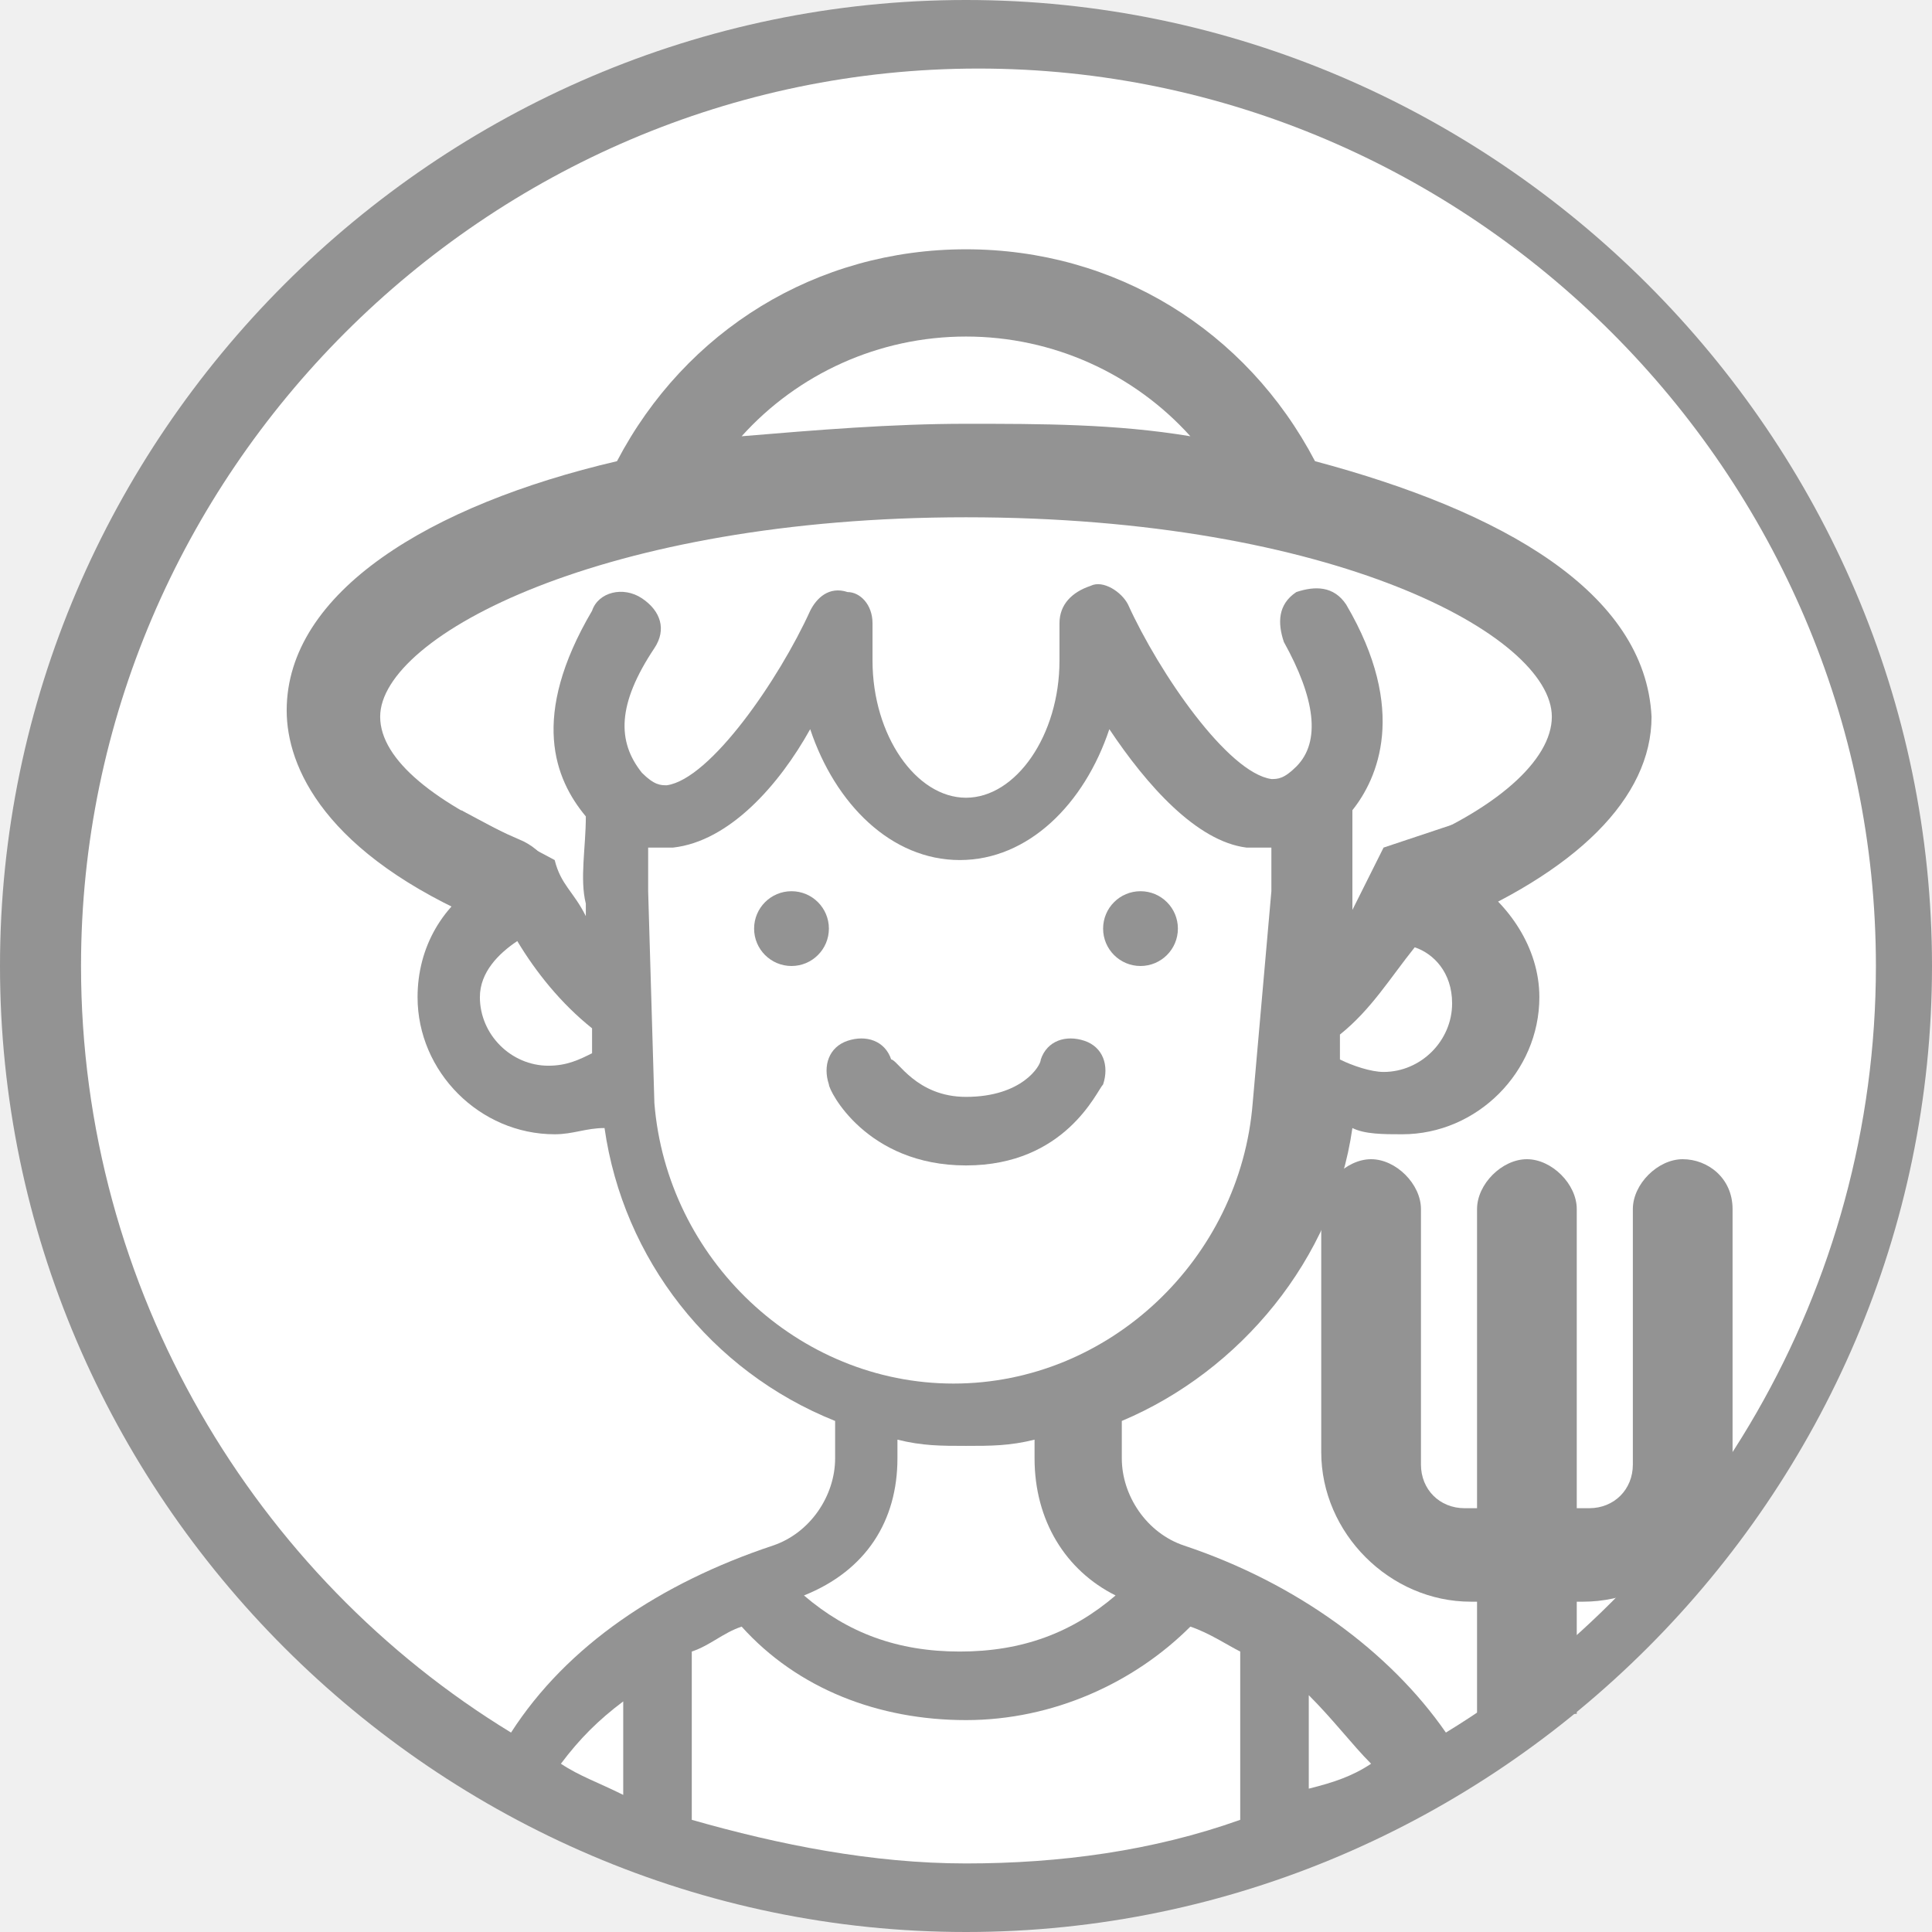
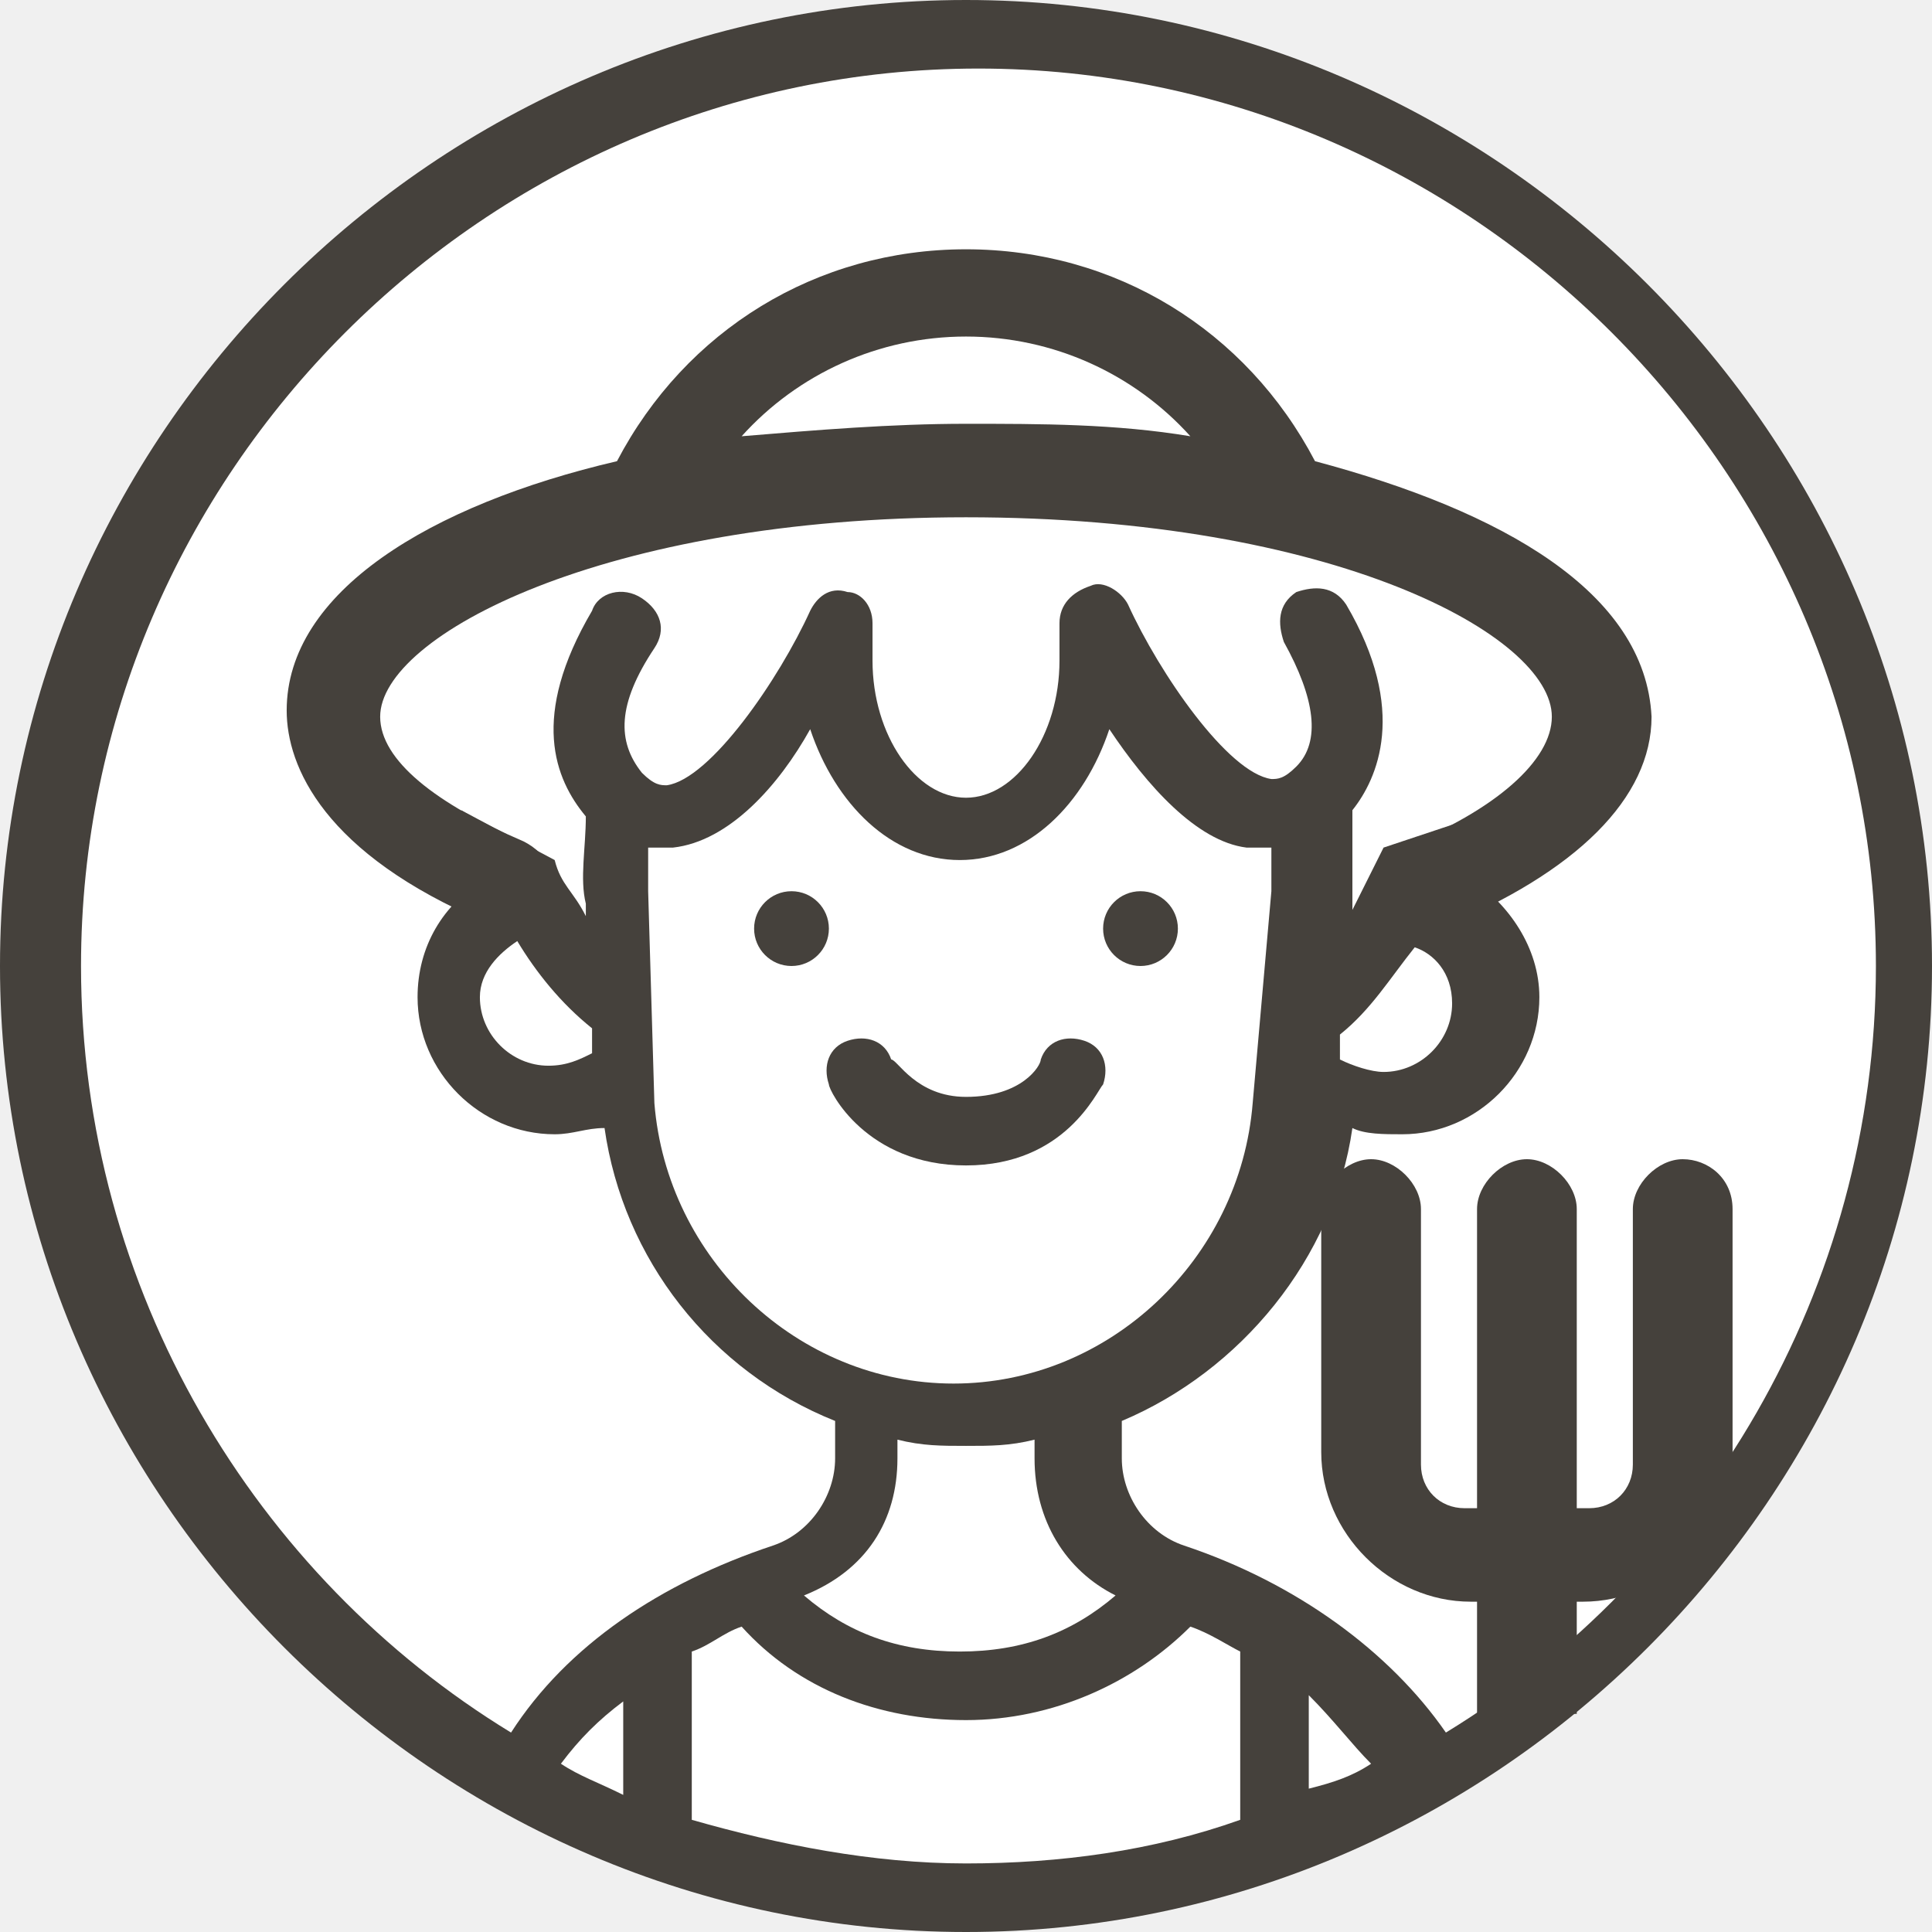
<svg xmlns="http://www.w3.org/2000/svg" version="1.1" x="0px" y="0px" viewBox="0 0 31 31" style="enable-background:new 0 0 31 31;" xml:space="preserve">
  <style type="text/css">
	.st0{display:none;}
	.st1{display:inline;fill:#45413C;}
	.st2{display:inline;}
	.st3{fill:none;stroke:#45413C;stroke-width:18;stroke-linecap:round;stroke-linejoin:round;}
- 	.st4{fill:#939393;}
+ 	.st4{fill:#45413C;}
	.st5{fill:#FFFFFF;}
	.st6{display:none;fill:#45413C;}
</style>
  <g id="avatar17" class="st0">
    <path class="st1" d="M12.1-174.2c-105.4,0-191.1,85.7-191.1,191.1s85.7,191.1,191.1,191.1s191.1-85.7,191.1-191.1   S117.5-174.2,12.1-174.2z M-68.1,175.2c3.2-4.6,7.2-8.9,11.9-12.8v18.4C-60.2,179-64.2,177.2-68.1,175.2z M-42.5,185.8v-32.7   c3.3-1.8,6.7-3.5,10.3-5c11.6,12.1,27.4,19,44.3,19s32.7-6.9,44.3-19c3.6,1.5,7,3.2,10.3,5v32.7c-17.2,5.6-35.6,8.6-54.6,8.6   S-25.3,191.4-42.5,185.8z M-76.5,11.8c4,6.2,8.8,12,14.4,17.3l0.4,5.5c-2.3,1.8-5.2,2.8-8.2,2.8c-7.5,0-13.7-6.1-13.7-13.7   C-83.5,18.7-80.7,14.2-76.5,11.8L-76.5,11.8z M107.7,23.7c0,7.5-6.1,13.7-13.7,13.7c-3,0-5.8-1-8.2-2.8l0.4-5.5   c5.6-5.3,10.3-11.1,14.3-17.2C104.8,14.3,107.7,18.8,107.7,23.7L107.7,23.7z M88,6.2l0.2-2.6c0.4-5,0.2-11.1-0.3-17.3   c5.4-6.4,11.1-19.5-1.4-40.2c-2-3.2-6.2-4.2-9.4-2.3c-3.2,2-4.3,6.2-2.3,9.4c6.6,10.9,7.3,19.3,2.1,24.9c-2.3,2.4-3.9,2.5-5.2,2.4   C62.9-20.9,50-40.7,43.7-54.2c-1.3-2.9-4.5-4.5-7.7-3.8c-3.1,0.7-5.4,3.5-5.4,6.7v6.8c0,14.8-8.5,27.3-18.6,27.3   S-6.5-29.7-6.5-44.5l0-0.8c-0.1-1.9,0-1.6,0-2.9v-3.1c0-3.2-2.2-6-5.4-6.7c-3.2-0.7-6.3,0.9-7.7,3.8c-6.3,13.6-19.2,33.3-28.1,34.7   c-1.3,0.2-2.9,0.1-5.2-2.4c-5.2-5.6-4.5-14,2.2-25c2-3.2,0.9-7.4-2.3-9.4c-3.2-2-7.4-0.9-9.4,2.3c-12.6,20.7-6.9,33.8-1.5,40.3   c-0.6,6.2-0.7,12.3-0.3,17.3l0.2,2.6c-8.3-12.1-12.8-26-12.8-40.5c0-43.3,39.8-78.5,88.7-78.5s88.7,35.2,88.7,78.5   C100.8-19.8,96.3-5.9,88,6.2L88,6.2z M-50.4,2.5C-50.6,0-50.7-2.9-50.6-6c1.9,0.2,3.6,0.2,5.1-0.1c10.7-1.7,20.5-12.8,27.6-23.4   C-13.1-14.3-1.5-3.6,12.1-3.6S37.3-14.3,42-29.4C49.1-18.8,58.9-7.7,69.6-6c1.5,0.2,3.2,0.3,5.1,0.1c0.1,3.1,0.1,6-0.1,8.5   l-3.2,41.4c-2.4,30.8-28.4,55-59.3,55s-57-24.1-59.3-55L-50.4,2.5z M-1.6,114.9v-3.8c4.4,0.9,9,1.3,13.7,1.3s9.2-0.5,13.7-1.3v3.8   c0,11.7,6.5,22.2,16.6,27.7c-8.5,6.9-19.1,10.8-30.2,10.8s-21.8-3.9-30.2-10.8C-8,137.1-1.6,126.7-1.6,114.9z M92.3,175.2   c-3.9,2-7.9,3.9-11.9,5.5v-18.4C85,166.3,89.1,170.6,92.3,175.2z M104.2,168.6c-10.7-16.2-29.2-29.3-51.9-36.4   c-7.7-2.4-12.9-9.3-12.9-17.2v-7.8c23.7-9.7,41.5-31.5,45.1-57.9c3,1.1,6.2,1.8,9.5,1.8c15.1,0,27.3-12.3,27.3-27.3   c0-10-5.6-19.1-14.1-23.8c4.8-10.7,7.3-22.3,7.3-34.2c0-50.8-45.9-92.2-102.4-92.2S-90.3-85.1-90.3-34.3c0,11.9,2.5,23.5,7.3,34.2   c-8.5,4.7-14.1,13.7-14.1,23.8c0,15.1,12.2,27.3,27.3,27.3c3.3,0,6.5-0.7,9.5-1.8c3.6,26.4,21.4,48.2,45.1,57.9v7.8   c0,7.9-5.2,14.8-12.9,17.2c-22.7,7.1-41.2,20.2-51.9,36.4c-51.2-31.2-85.4-87.5-85.4-151.7c0-97.9,79.6-177.5,177.5-177.5   S189.6-81,189.6,16.9C189.6,81.1,155.4,137.4,104.2,168.6L104.2,168.6z" />
    <path class="st1" d="M-14.7,40.1c0.3,0.7,7.1,16,26.8,16s26.5-15.4,26.8-16c1.5-3.4-0.1-7.4-3.5-8.9c-3.4-1.5-7.4,0-9,3.4   c-0.4,0.8-4,7.9-14.2,7.9c-10.2,0-13.8-7-14.2-7.9c-1.5-3.4-5.5-5-8.9-3.5C-14.6,32.6-16.2,36.6-14.7,40.1L-14.7,40.1z" />
  </g>
  <g id="avatar17_拷貝">
</g>
  <g id="圖層_3">
    <g>
      <path class="st4" d="M15.5,0C7,0,0,7,0,15.5S7,31,15.5,31S31,24,31,15.5S24,0,15.5,0z" />
      <g>
        <path class="st5" d="M9,28.3c0.3-0.4,0.6-0.7,1-1v1.5C9.6,28.6,9.3,28.5,9,28.3z" />
        <path class="st5" d="M11.1,29.2v-2.7c0.3-0.1,0.5-0.3,0.8-0.4c0.9,1,2.2,1.5,3.6,1.5s2.7-0.6,3.6-1.5c0.3,0.1,0.6,0.3,0.8,0.4     v2.7c-1.4,0.5-2.9,0.7-4.4,0.7S12.5,29.6,11.1,29.2z" />
        <path class="st5" d="M8.3,15.1c0.3,0.5,0.7,1,1.2,1.4l0,0.4c-0.2,0.1-0.4,0.2-0.7,0.2c-0.6,0-1.1-0.5-1.1-1.1     C7.7,15.6,8,15.3,8.3,15.1L8.3,15.1z" />
        <path class="st5" d="M23.3,16.1c0,0.6-0.5,1.1-1.1,1.1c-0.2,0-0.5-0.1-0.7-0.2l0-0.4c0.5-0.4,0.8-0.9,1.2-1.4     C23,15.3,23.3,15.6,23.3,16.1L23.3,16.1z" />
        <path class="st5" d="M10.4,14.3c0-0.2,0-0.4,0-0.7c0.2,0,0.3,0,0.4,0c0.9-0.1,1.7-1,2.2-1.9c0.4,1.2,1.3,2.1,2.4,2.1     s2-0.9,2.4-2.1c0.6,0.9,1.4,1.8,2.2,1.9c0.1,0,0.3,0,0.4,0c0,0.2,0,0.5,0,0.7l-0.3,3.4c-0.2,2.5-2.3,4.5-4.8,4.5s-4.6-2-4.8-4.5     L10.4,14.3z" />
        <path class="st5" d="M14.4,23.4v-0.3c0.4,0.1,0.7,0.1,1.1,0.1s0.7,0,1.1-0.1v0.3c0,1,0.5,1.8,1.3,2.2c-0.7,0.6-1.5,0.9-2.5,0.9     s-1.8-0.3-2.5-0.9C13.9,25.2,14.4,24.4,14.4,23.4z" />
        <path class="st5" d="M22,28.3c-0.3,0.2-0.6,0.3-1,0.4v-1.5C21.4,27.6,21.7,28,22,28.3z" />
        <path class="st5" d="M22.2,13.6c-0.2,0.4-0.3,0.6-0.5,1v0l0-0.2c0-0.4,0-0.9,0-1.4c0.4-0.5,0.9-1.6-0.1-3.3     c-0.2-0.3-0.5-0.3-0.8-0.2c-0.3,0.2-0.3,0.5-0.2,0.8c0.5,0.9,0.6,1.6,0.2,2c-0.2,0.2-0.3,0.2-0.4,0.2c-0.7-0.1-1.8-1.7-2.3-2.8     c-0.1-0.2-0.4-0.4-0.6-0.3C17.2,9.5,17,9.7,17,10v0.6c0,1.2-0.7,2.2-1.5,2.2s-1.5-1-1.5-2.2l0-0.1c0-0.2,0-0.1,0-0.2V10     c0-0.3-0.2-0.5-0.4-0.5c-0.3-0.1-0.5,0.1-0.6,0.3c-0.5,1.1-1.6,2.7-2.3,2.8c-0.1,0-0.2,0-0.4-0.2c-0.4-0.5-0.4-1.1,0.2-2     c0.2-0.3,0.1-0.6-0.2-0.8C10,9.4,9.6,9.5,9.5,9.8c-1,1.7-0.6,2.7-0.1,3.3c0,0.5-0.1,1,0,1.4l0,0.2c-0.2-0.4-0.4-0.5-0.5-0.9     L7.4,13c0.1,0.4,0.2,0.7,0.4,1.1c-0.7,0.4-1.1,1.1-1.1,1.9c0,1.2,1,2.2,2.2,2.2c0.3,0,0.5-0.1,0.8-0.1c0.3,2.1,1.7,3.9,3.7,4.7     v0.6c0,0.6-0.4,1.2-1,1.4c-1.8,0.6-3.3,1.6-4.2,3c-4.1-2.5-6.9-7.1-6.9-12.3c0-7.9,6.5-14.4,14.4-14.4s14.4,6.5,14.4,14.4     c0,5.2-2.8,9.8-6.9,12.3v0c-0.9-1.3-2.4-2.4-4.2-3c-0.6-0.2-1-0.8-1-1.4v-0.6c1.9-0.8,3.4-2.6,3.7-4.7c0.2,0.1,0.5,0.1,0.8,0.1     c1.2,0,2.2-1,2.2-2.2c0-0.8-0.5-1.5-1.1-1.9c0.2-0.4,0.3-0.7,0.4-1.1L22.2,13.6z" />
        <circle class="st4" cx="18.3" cy="14.9" r="0.6" />
        <circle class="st4" cx="12.7" cy="14.9" r="0.6" />
        <path class="st4" d="M13.3,17.4c0,0.1,0.6,1.3,2.2,1.3s2.1-1.2,2.2-1.3c0.1-0.3,0-0.6-0.3-0.7c-0.3-0.1-0.6,0-0.7,0.3     c0,0.1-0.3,0.6-1.2,0.6c-0.8,0-1.1-0.6-1.2-0.6c-0.1-0.3-0.4-0.4-0.7-0.3C13.3,16.8,13.2,17.1,13.3,17.4L13.3,17.4z" />
        <path class="st4" d="M27,18.6L27,18.6c-0.4,0-0.8,0.4-0.8,0.8v4.1c0,0.4-0.3,0.7-0.7,0.7h-0.2v-4.8c0-0.4-0.4-0.8-0.8-0.8     s-0.8,0.4-0.8,0.8v4.8h-0.2c-0.4,0-0.7-0.3-0.7-0.7v-4.1c0-0.4-0.4-0.8-0.8-0.8c-0.4,0-0.8,0.4-0.8,0.8v3.9     c0,1.3,1.1,2.4,2.4,2.4h0.1v1.8h1.6v-1.8h0.1c1.3,0,2.4-1.1,2.4-2.4v-3.9C27.8,18.9,27.4,18.6,27,18.6z" />
        <path class="st4" d="M21.1,7.4C20,5.3,17.9,4,15.5,4C13.1,4,11,5.3,9.9,7.4c-3,0.7-5.3,2.1-5.3,4c0,0.9,0.6,2.3,3.2,3.4     c0.1,0,0.2,0.1,0.3,0.1c0.3,0,0.6-0.2,0.7-0.4c0.2-0.4,0-0.8-0.4-1c-1.4-0.6-2.3-1.3-2.3-2c0-1.3,3.6-3.2,9.4-3.2     c5.9,0,9.4,1.9,9.4,3.2c0,0.7-0.9,1.5-2.4,2.1c-0.4,0.1-0.6,0.6-0.4,0.9c0.1,0.3,0.4,0.5,0.7,0.5c0.1,0,0.2,0,0.3-0.1     c2.2-0.9,3.4-2.1,3.4-3.4C26.4,9.5,24.1,8.2,21.1,7.4z M15.5,5.4c1.4,0,2.7,0.6,3.6,1.6c-1.2-0.2-2.4-0.2-3.6-0.2     c-1.2,0-2.4,0.1-3.6,0.2C12.8,6,14.1,5.4,15.5,5.4z" />
      </g>
    </g>
  </g>
</svg>
